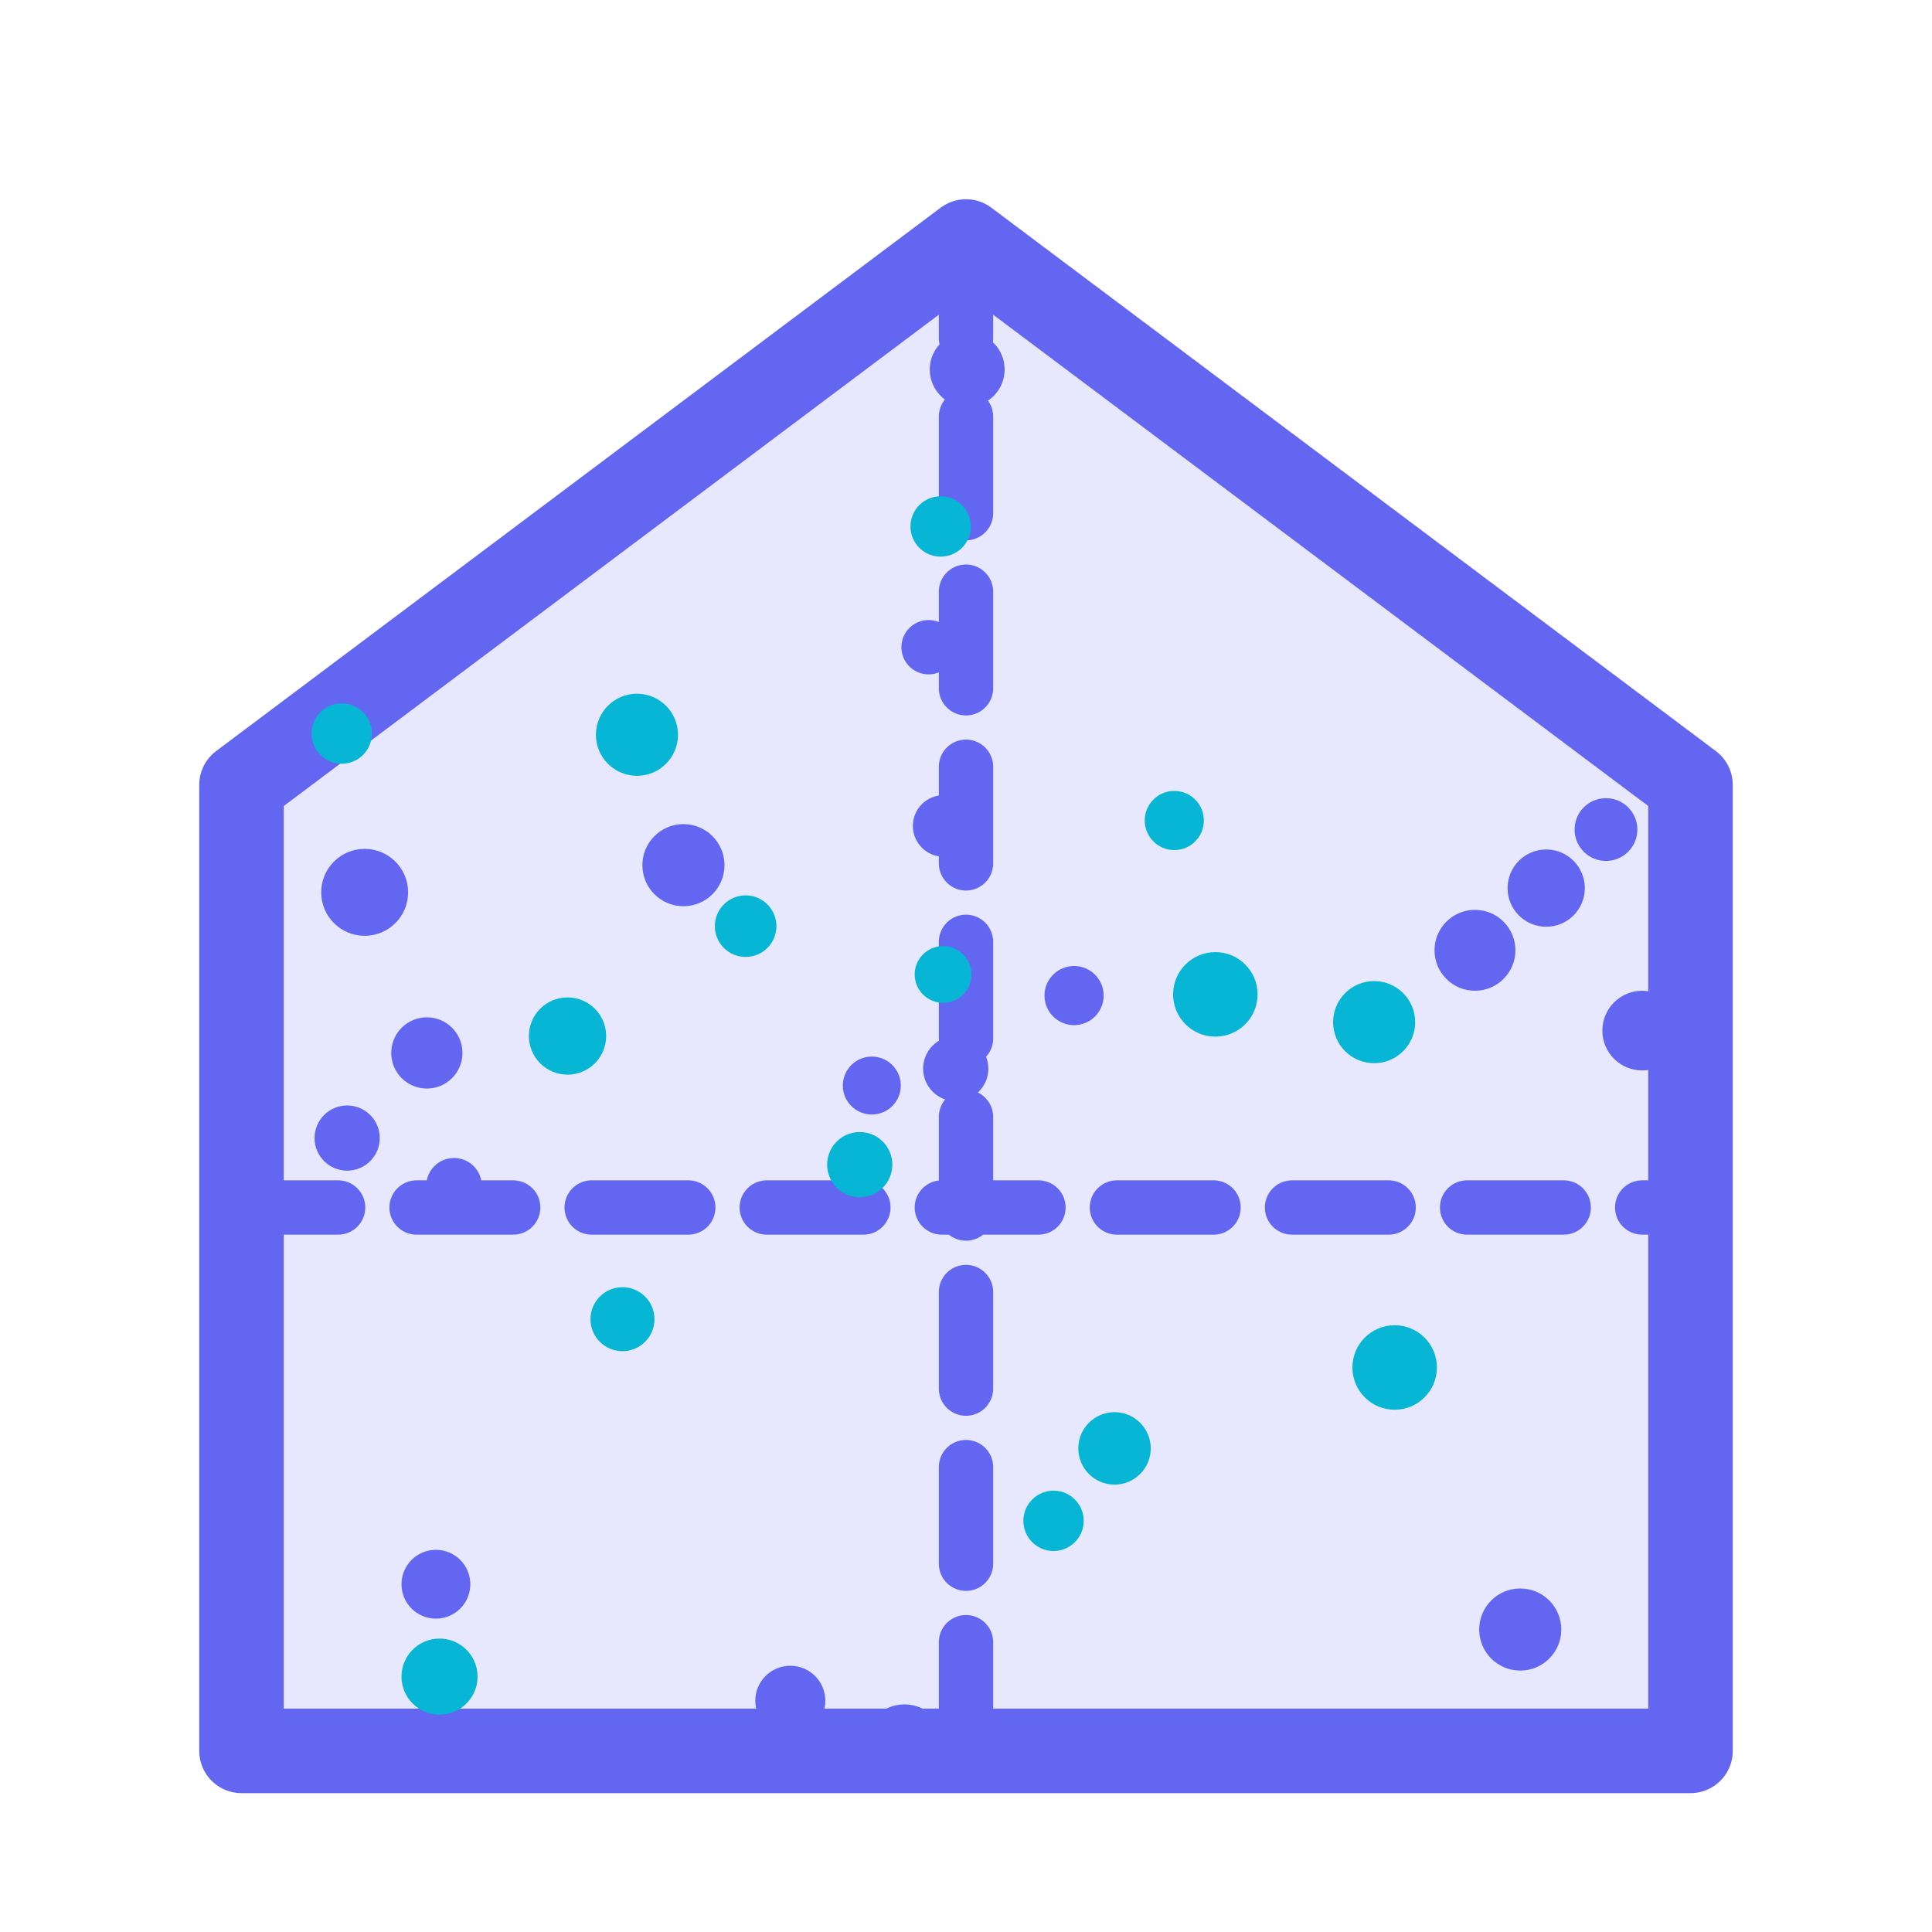
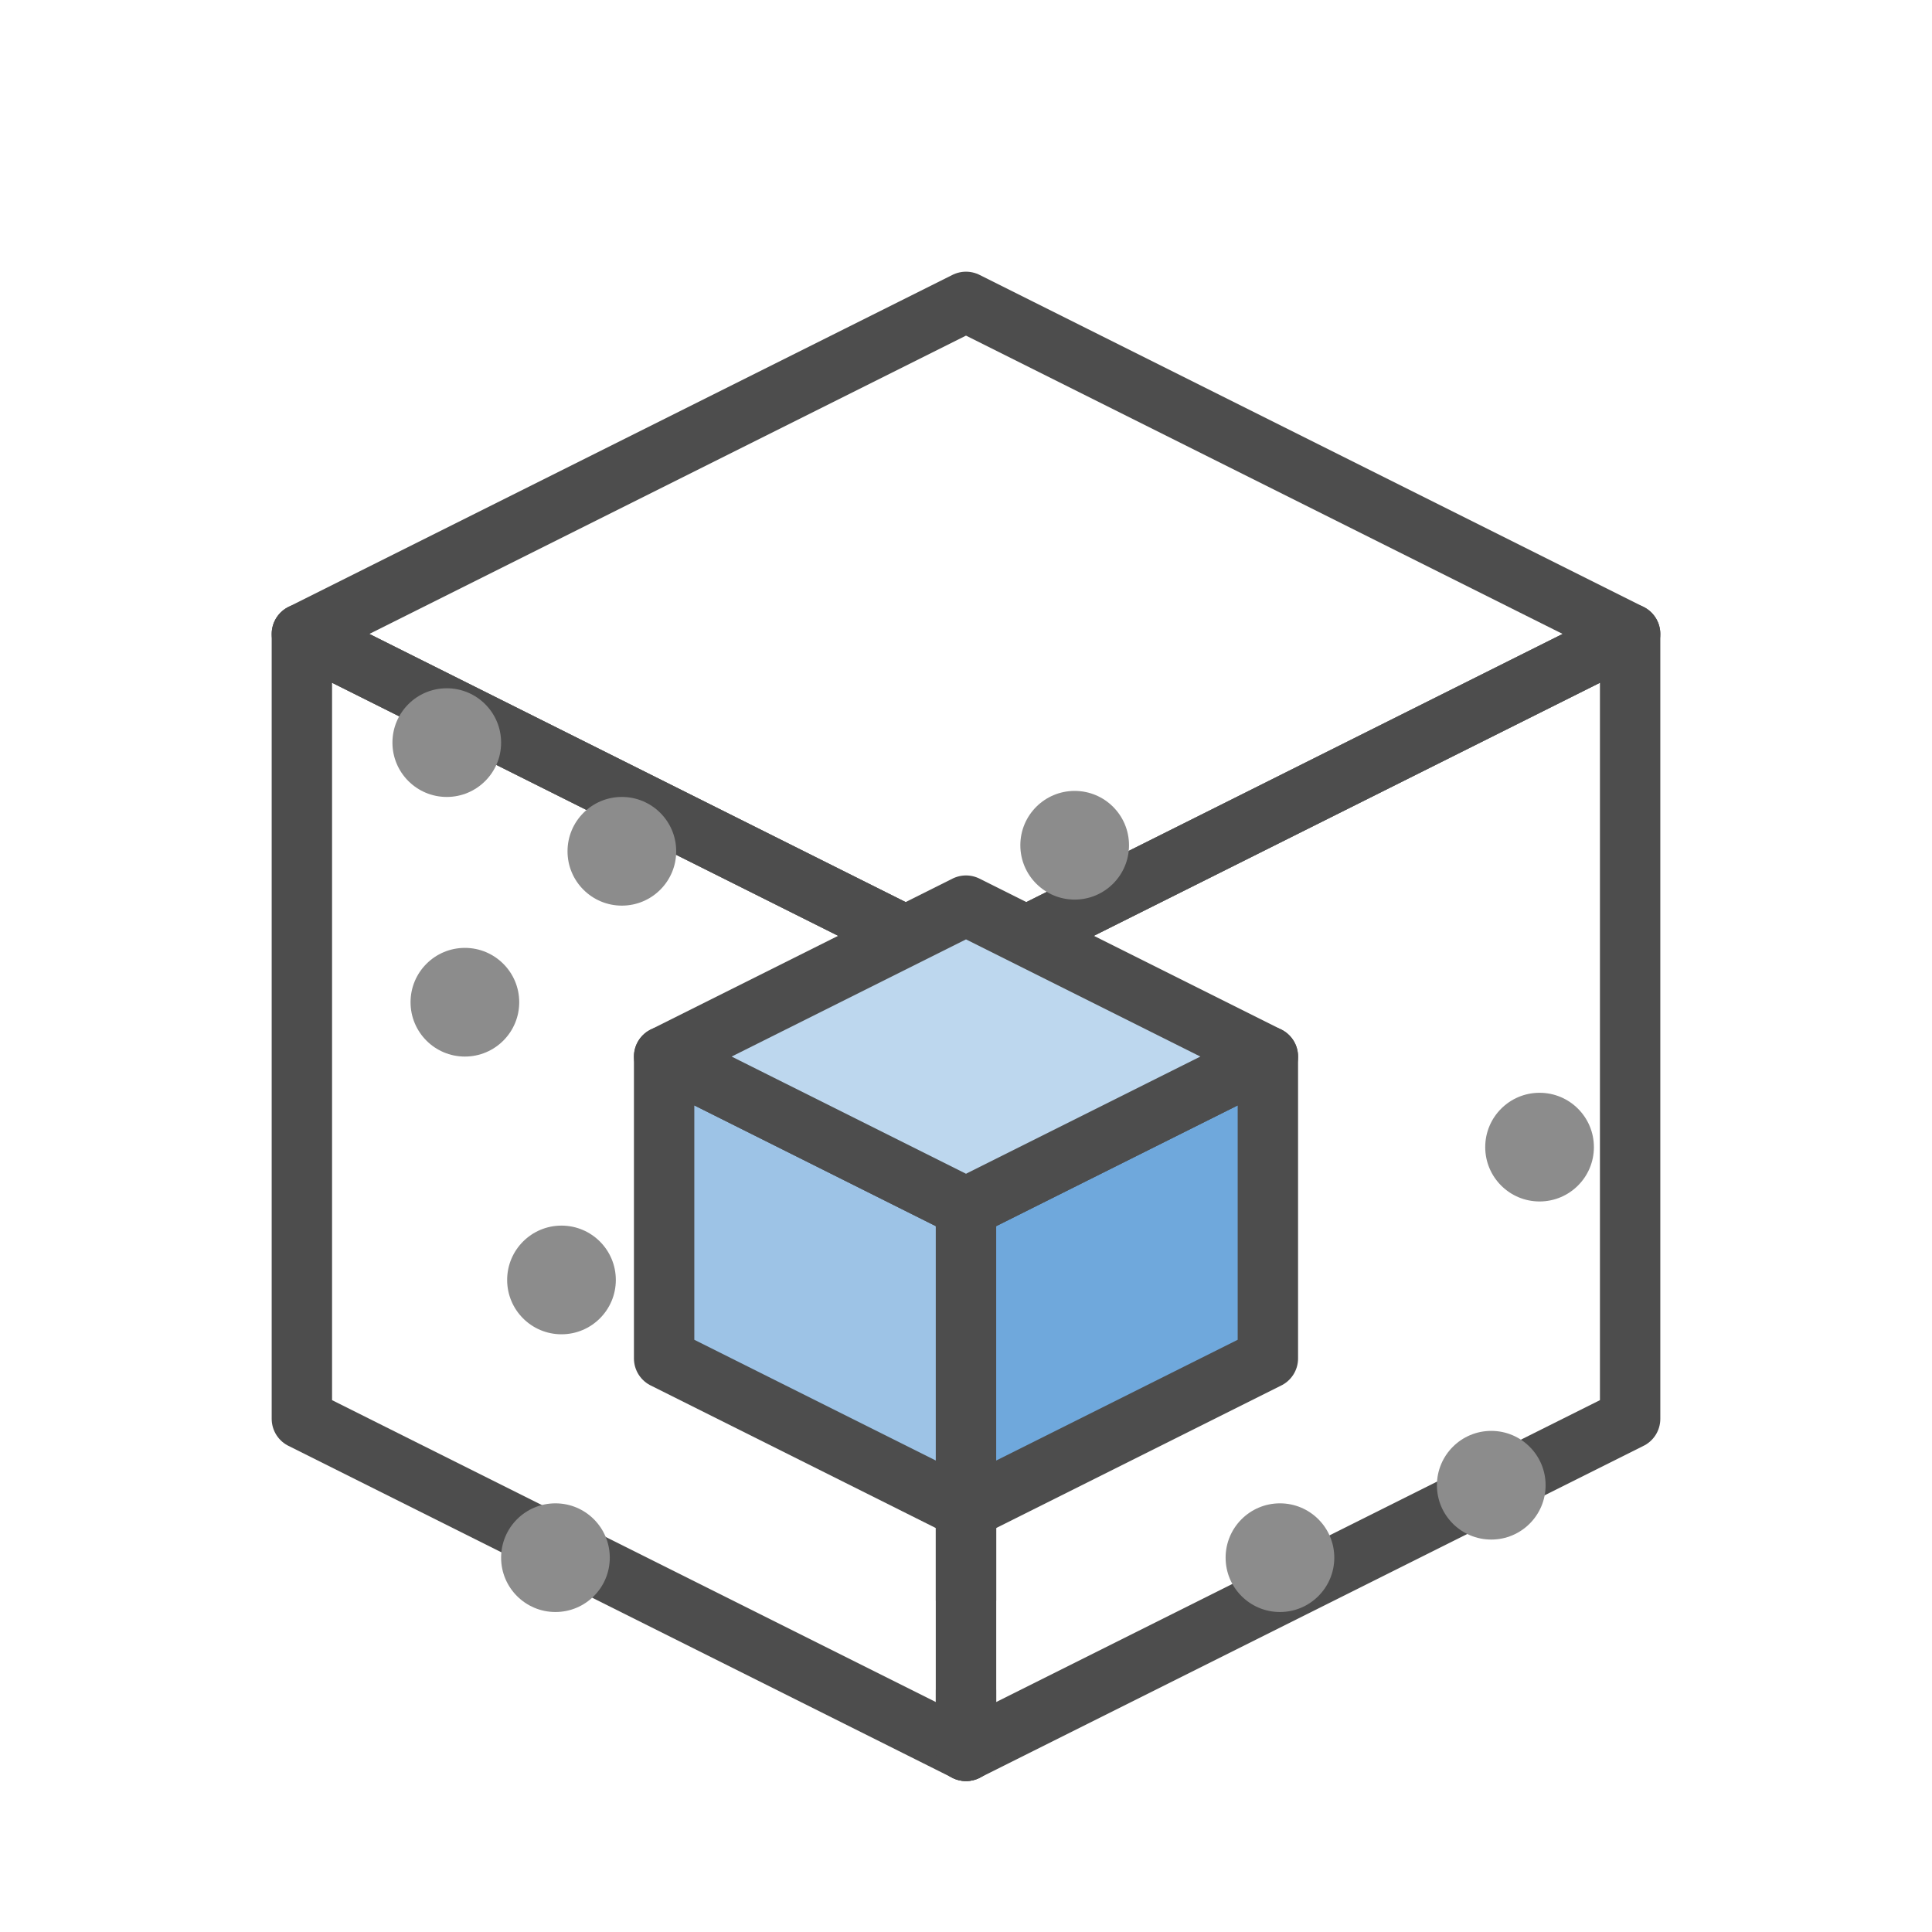
- <svg xmlns="http://www.w3.org/2000/svg" width="32" height="32" viewBox="0 0 32 32">
-   <defs>
-     <linearGradient id="dev" x1="0" y1="1" x2="1" y2="0">
-       <stop offset="0" stop-color="#3B82F6" />
-       <stop offset="0.5" stop-color="#E9D5C3" />
-       <stop offset="1" stop-color="#F97316" />
-     </linearGradient>
-     <linearGradient id="scale" x1="0" y1="1" x2="0" y2="0">
-       <stop offset="0" stop-color="#3B82F6" />
-       <stop offset="0.5" stop-color="#EDE4DA" />
-       <stop offset="1" stop-color="#F97316" />
-     </linearGradient>
-     <linearGradient id="steelL" x1="0" y1="0" x2="0" y2="1">
-       <stop offset="0" stop-color="#D5DDE7" />
-       <stop offset="1" stop-color="#CBD5E1" />
-     </linearGradient>
-     <linearGradient id="steelR" x1="0" y1="0" x2="0" y2="1">
-       <stop offset="0" stop-color="#A9B6C7" />
-       <stop offset="1" stop-color="#94A3B8" />
-     </linearGradient>
-     <linearGradient id="therm" x1="0" y1="1" x2="0" y2="0">
-       <stop offset="0" stop-color="#3B82F6" />
-       <stop offset="0.38" stop-color="#10B981" />
-       <stop offset="0.68" stop-color="#FACC15" />
-       <stop offset="1" stop-color="#EF4444" />
-     </linearGradient>
-     <linearGradient id="thermD" x1="0" y1="1" x2="1" y2="0">
-       <stop offset="0" stop-color="#3B82F6" />
-       <stop offset="0.4" stop-color="#10B981" />
-       <stop offset="0.7" stop-color="#FACC15" />
-       <stop offset="1" stop-color="#EF4444" />
-     </linearGradient>
-     <linearGradient id="elev" x1="0" y1="1" x2="0" y2="0">
-       <stop offset="0" stop-color="#22C55E" />
-       <stop offset="0.5" stop-color="#FACC15" />
-       <stop offset="1" stop-color="#EF4444" />
-     </linearGradient>
-     <linearGradient id="ochre" x1="0" y1="0" x2="0" y2="1">
-       <stop offset="0" stop-color="#FCD34D" />
-       <stop offset="1" stop-color="#F59E0B" />
-     </linearGradient>
-     <linearGradient id="indigo" x1="0" y1="0" x2="1" y2="1">
-       <stop offset="0" stop-color="#A5B4FC" />
-       <stop offset="1" stop-color="#6366F1" />
-     </linearGradient>
-     <linearGradient id="teal" x1="0" y1="0" x2="1" y2="1">
-       <stop offset="0" stop-color="#5EEAD4" />
-       <stop offset="1" stop-color="#0D9488" />
-     </linearGradient>
-     <linearGradient id="orange" x1="0" y1="0" x2="1" y2="1">
-       <stop offset="0" stop-color="#FDBA74" />
-       <stop offset="1" stop-color="#F97316" />
-     </linearGradient>
-     <linearGradient id="gear" x1="0" y1="0" x2="1" y2="1">
-       <stop offset="0" stop-color="#94A3B8" />
-       <stop offset="1" stop-color="#64748B" />
-     </linearGradient>
-   </defs>
-   <path d="M4 29 V13 L16 4 L28 13 V29 Z" fill="#6366F1" fill-opacity="0.15" stroke="#6366F1" stroke-width="1.4" stroke-linejoin="round" />
-   <line x1="4" y1="20" x2="28" y2="20" stroke="#6366F1" stroke-width="0.9" stroke-linecap="round" stroke-dasharray="1.6 1.3" />
-   <line x1="16" y1="4" x2="16" y2="29" stroke="#6366F1" stroke-width="0.9" stroke-linecap="round" stroke-dasharray="1.6 1.3" />
-   <circle cx="15.83" cy="17.70" r="0.54" fill="#6366F1" opacity="1.0" />
-   <circle cx="13.09" cy="28.17" r="0.58" fill="#6366F1" opacity="1.0" />
-   <circle cx="10.55" cy="12.17" r="0.68" fill="#06B6D4" opacity="1.0" />
-   <circle cx="19.45" cy="13.59" r="0.49" fill="#06B6D4" opacity="1.0" />
-   <circle cx="7.52" cy="19.64" r="0.46" fill="#6366F1" opacity="1.0" />
-   <circle cx="15.63" cy="13.68" r="0.51" fill="#6366F1" opacity="1.0" />
-   <circle cx="23.10" cy="22.65" r="0.70" fill="#06B6D4" opacity="1.0" />
-   <circle cx="7.28" cy="27.77" r="0.63" fill="#06B6D4" opacity="1.0" />
-   <circle cx="7.22" cy="26.24" r="0.57" fill="#6366F1" opacity="1.0" />
-   <circle cx="15.58" cy="8.72" r="0.50" fill="#06B6D4" opacity="1.0" />
-   <circle cx="6.04" cy="14.78" r="0.72" fill="#6366F1" opacity="1.0" />
-   <circle cx="5.66" cy="12.15" r="0.50" fill="#06B6D4" opacity="1.0" />
-   <circle cx="26.60" cy="13.74" r="0.52" fill="#6366F1" opacity="1.0" />
-   <circle cx="14.98" cy="28.91" r="0.68" fill="#6366F1" opacity="1.0" />
-   <circle cx="22.76" cy="16.93" r="0.68" fill="#06B6D4" opacity="1.0" />
-   <circle cx="25.18" cy="26.99" r="0.68" fill="#6366F1" opacity="1.0" />
-   <circle cx="15.62" cy="16.14" r="0.47" fill="#06B6D4" opacity="1.0" />
-   <circle cx="11.32" cy="14.33" r="0.68" fill="#6366F1" opacity="1.0" />
-   <circle cx="27.20" cy="17.07" r="0.66" fill="#6366F1" opacity="1.0" />
-   <circle cx="9.40" cy="17.16" r="0.64" fill="#06B6D4" opacity="1.0" />
-   <circle cx="10.31" cy="21.85" r="0.53" fill="#06B6D4" opacity="1.0" />
-   <circle cx="18.46" cy="23.99" r="0.60" fill="#06B6D4" opacity="1.0" />
-   <circle cx="24.43" cy="15.74" r="0.67" fill="#6366F1" opacity="1.0" />
-   <circle cx="14.44" cy="17.98" r="0.48" fill="#6366F1" opacity="1.0" />
-   <circle cx="12.35" cy="15.34" r="0.51" fill="#06B6D4" opacity="1.0" />
-   <circle cx="25.61" cy="14.71" r="0.64" fill="#6366F1" opacity="1.0" />
-   <circle cx="20.13" cy="16.47" r="0.70" fill="#06B6D4" opacity="1.0" />
-   <circle cx="17.79" cy="16.49" r="0.49" fill="#6366F1" opacity="1.0" />
-   <circle cx="15.38" cy="10.72" r="0.45" fill="#6366F1" opacity="1.0" />
-   <circle cx="16.02" cy="6.12" r="0.62" fill="#6366F1" opacity="1.0" />
-   <circle cx="14.24" cy="19.29" r="0.54" fill="#06B6D4" opacity="1.0" />
-   <circle cx="5.75" cy="18.85" r="0.54" fill="#6366F1" opacity="1.0" />
-   <circle cx="17.45" cy="25.19" r="0.50" fill="#06B6D4" opacity="1.0" />
-   <circle cx="7.07" cy="17.44" r="0.59" fill="#6366F1" opacity="1.0" />
+ <svg xmlns="http://www.w3.org/2000/svg" width="32" height="32" viewBox="0 0 32 32" shape-rendering="geometricPrecision">
+   <polygon points="5,10.5 16,16 16,29 5,23.5" fill="none" stroke="#4D4D4D" stroke-width="1" stroke-linejoin="round" stroke-linecap="round" />
+   <polygon points="27,10.5 16,16 16,29 27,23.5" fill="none" stroke="#4D4D4D" stroke-width="1" stroke-linejoin="round" stroke-linecap="round" />
+   <polygon points="16,5.0 27,10.5 16,16 5,10.5" fill="none" stroke="#4D4D4D" stroke-width="1" stroke-linejoin="round" stroke-linecap="round" />
+   <line x1="16" y1="16" x2="16" y2="29" stroke="#4D4D4D" stroke-width="1" stroke-linecap="round" stroke-dasharray="1.5 1.5" />
+   <circle cx="9.3" cy="21.2" r="0.9" fill="#8C8C8C" />
+   <circle cx="21.2" cy="25.8" r="0.9" fill="#8C8C8C" />
+   <circle cx="10.3" cy="14.1" r="0.9" fill="#8C8C8C" />
+   <circle cx="25.5" cy="19.0" r="0.9" fill="#8C8C8C" />
+   <circle cx="24.7" cy="24.6" r="0.9" fill="#8C8C8C" />
+   <circle cx="9.2" cy="25.8" r="0.9" fill="#8C8C8C" />
+   <circle cx="15.6" cy="23.1" r="0.9" fill="#8C8C8C" />
+   <circle cx="17.8" cy="14.0" r="0.9" fill="#8C8C8C" />
+   <circle cx="7.7" cy="16.6" r="0.9" fill="#8C8C8C" />
+   <circle cx="7.4" cy="12.3" r="0.9" fill="#8C8C8C" />
+   <polygon points="11,17.5 16,20 16,25 11,22.5" fill="#9DC3E6" stroke="#4D4D4D" stroke-width="1" stroke-linejoin="round" stroke-linecap="round" />
+   <polygon points="21,17.5 16,20 16,25 21,22.5" fill="#6FA8DC" stroke="#4D4D4D" stroke-width="1" stroke-linejoin="round" stroke-linecap="round" />
+   <polygon points="16,15.0 21,17.5 16,20 11,17.5" fill="#BDD7EE" stroke="#4D4D4D" stroke-width="1" stroke-linejoin="round" stroke-linecap="round" />
</svg>
